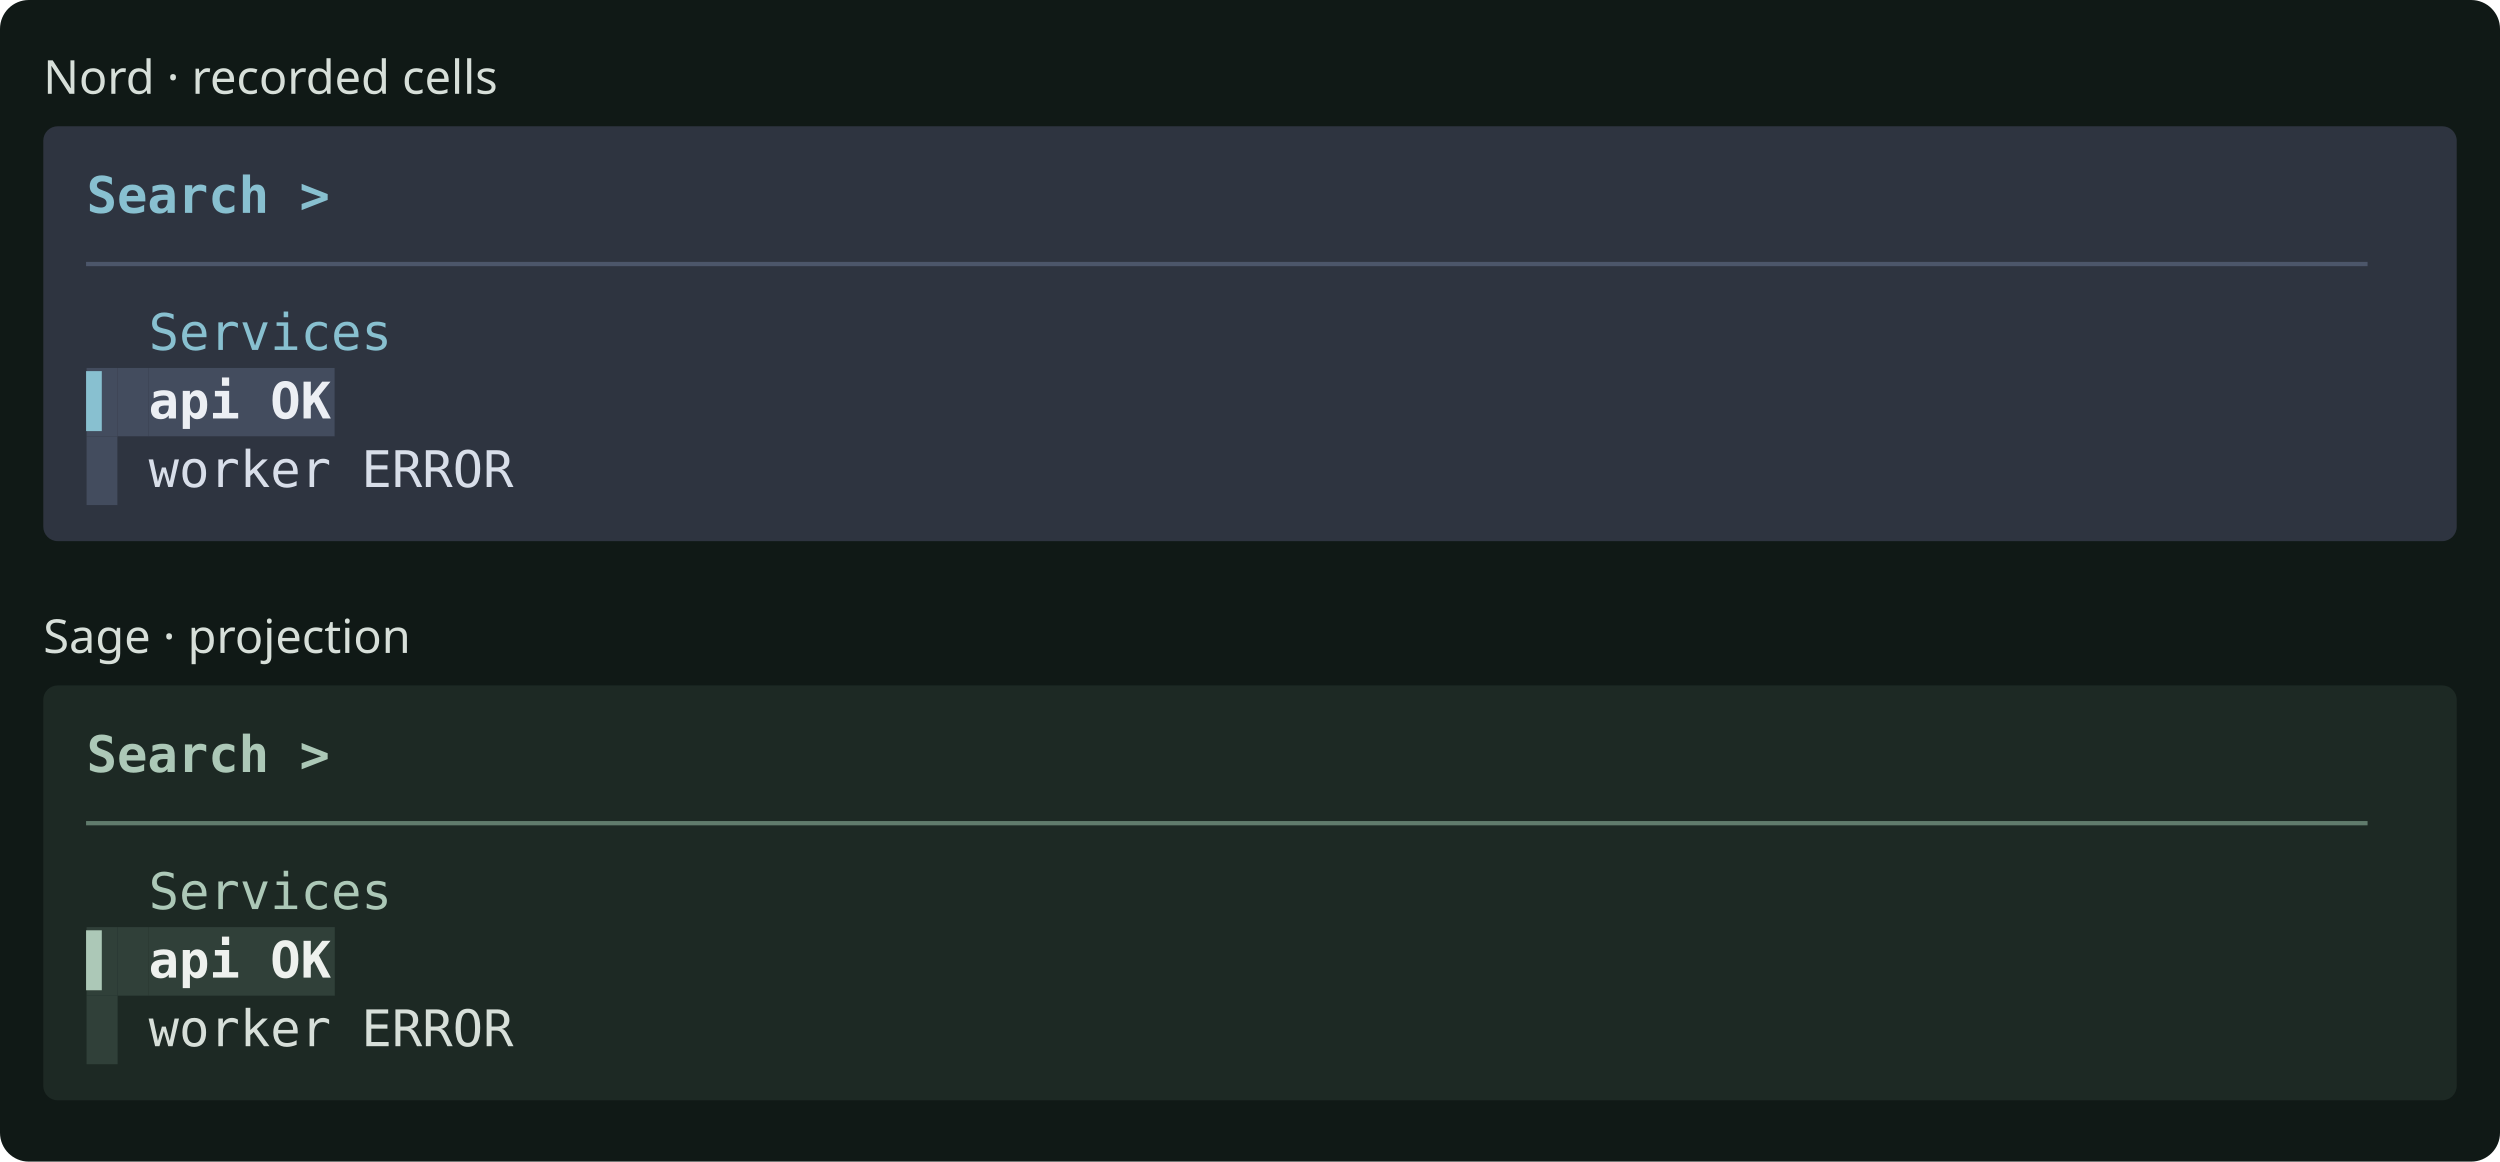
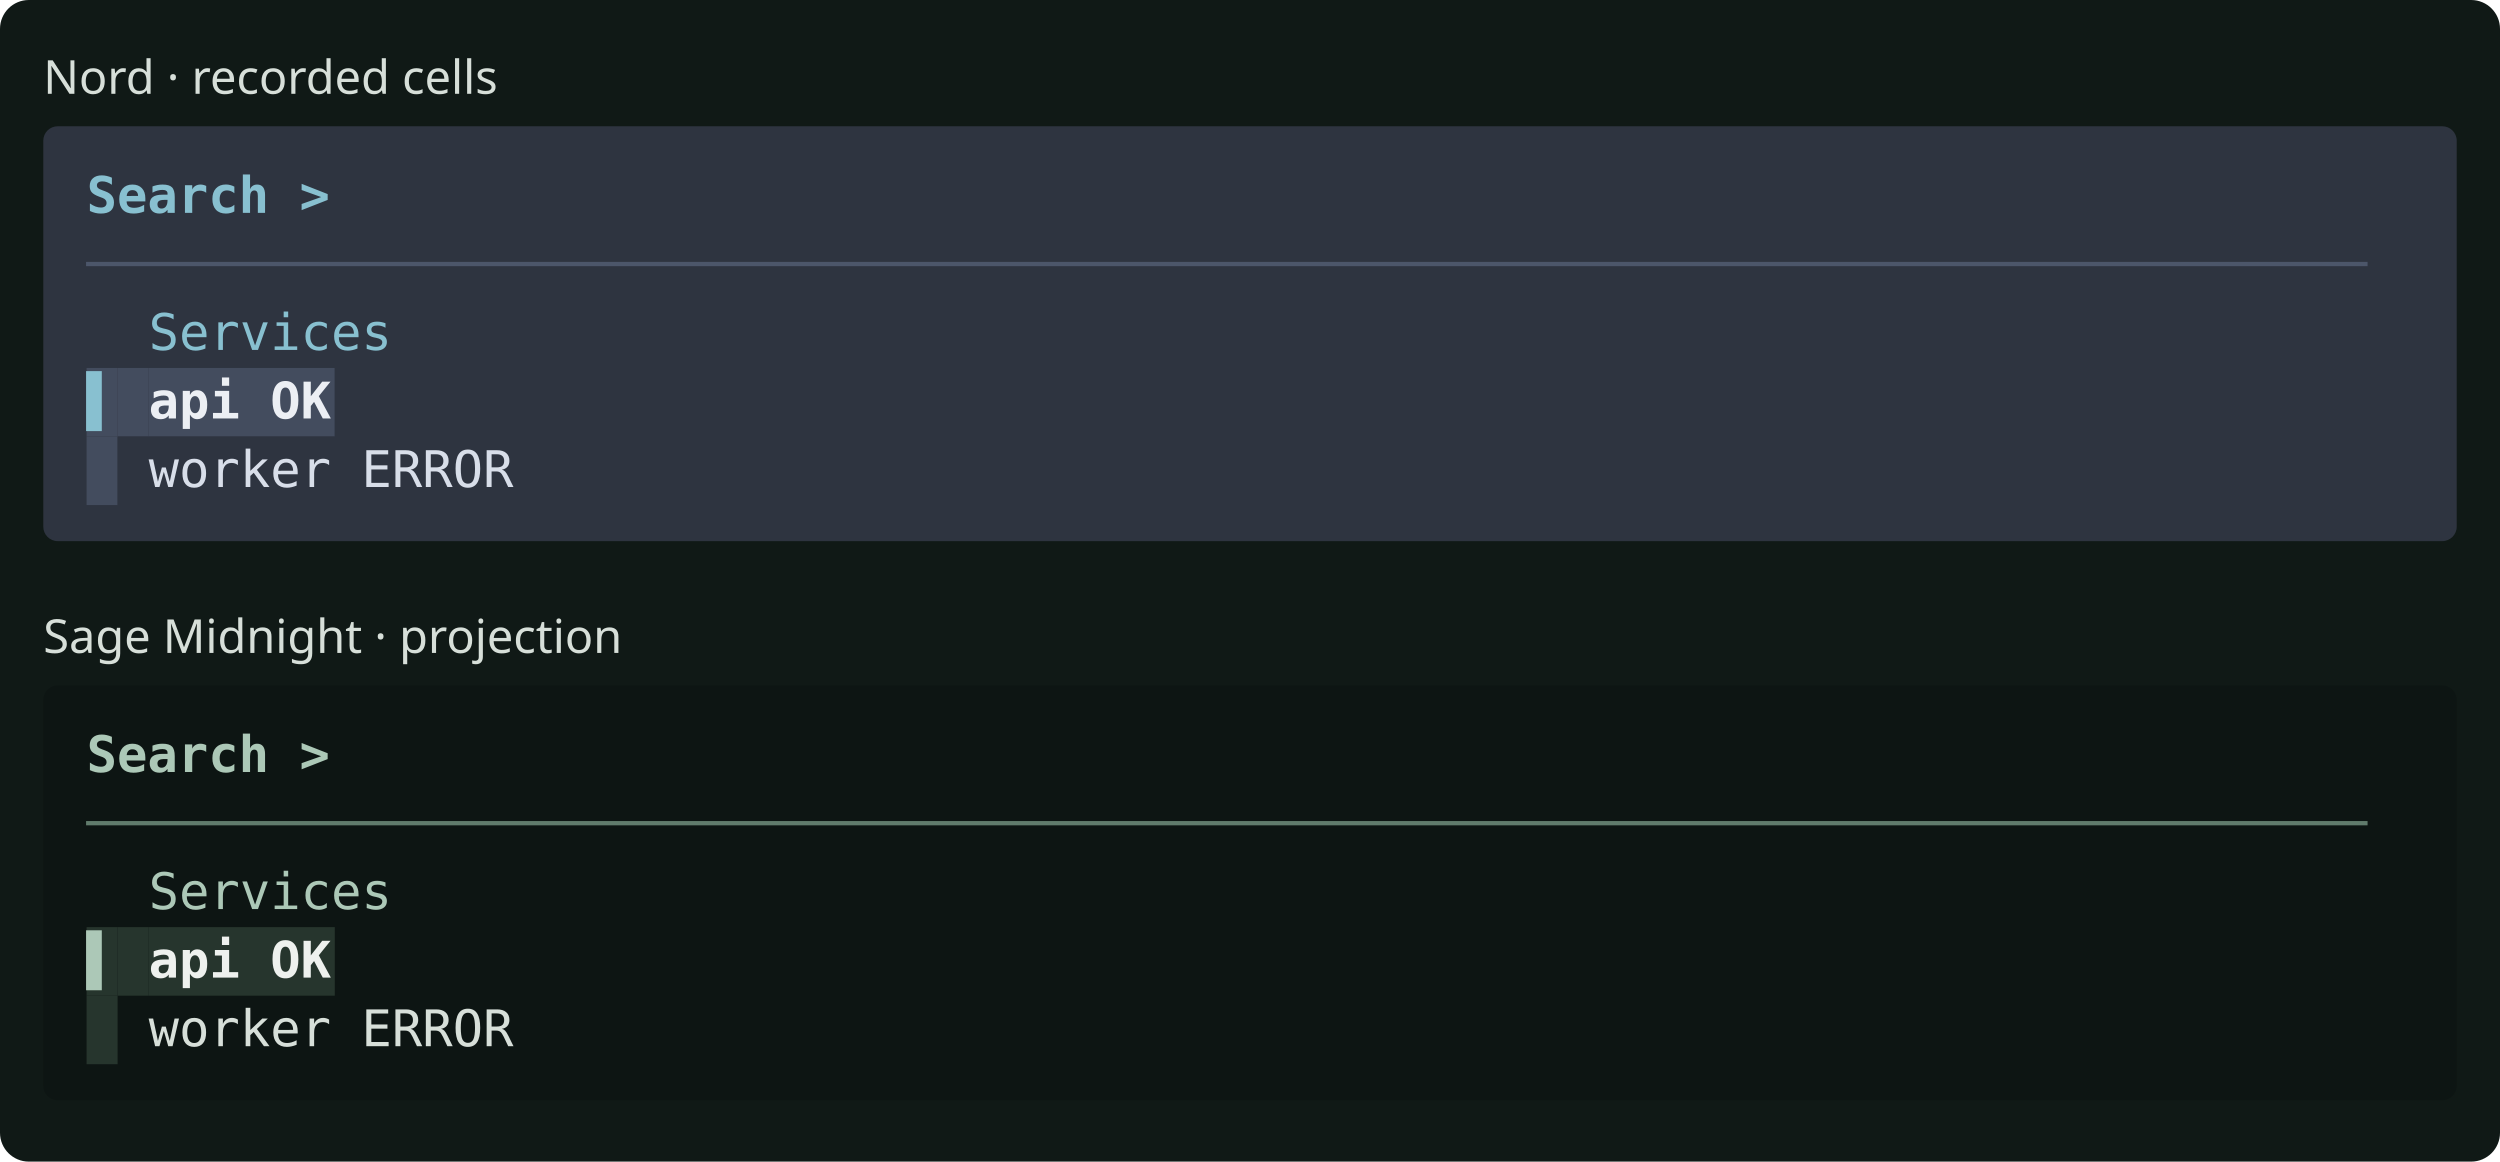
<svg xmlns="http://www.w3.org/2000/svg" width="693" height="322" viewBox="0 0 693 322" role="img" aria-label="Nord and projected Sage: fzf">
  <rect width="100%" height="100%" rx="8" fill="#101916" />
  <g font-family="monospace" font-size="14" xml:space="preserve">
    <text x="12" y="26" fill="#D7DFD9" font-family="system-ui,sans-serif" font-size="13">Nord · recorded cells</text>
    <rect x="12" y="35" width="669" height="115" rx="4" fill="#2E3440" />
    <rect x="24.0" y="45" width="68.8" height="19" fill="#2e3440" />
    <text x="24.0" y="59" fill="#88c0d0" font-weight="bold" textLength="68.8" lengthAdjust="spacingAndGlyphs">Search &gt;</text>
    <rect x="92.8" y="45" width="8.6" height="19" fill="#2e3440" />
    <rect x="101.4" y="45" width="567.6" height="19" fill="#2e3440" />
    <rect x="24.0" y="64" width="645.0" height="19" fill="#2e3440" />
    <text x="24.0" y="78" fill="#4c566a" font-weight="normal" textLength="645.0" lengthAdjust="spacingAndGlyphs">───────────────────────────────────────────────────────────────────────────</text>
    <rect x="24.0" y="83" width="17.2" height="19" fill="#2e3440" />
    <rect x="41.2" y="83" width="68.8" height="19" fill="#2e3440" />
    <text x="41.2" y="97" fill="#88c0d0" font-weight="normal" textLength="68.8" lengthAdjust="spacingAndGlyphs">Services</text>
    <rect x="110.0" y="83" width="559.0" height="19" fill="#2e3440" />
    <rect x="24.0" y="102" width="8.6" height="19" fill="#434c5e" />
    <text x="24.0" y="116" fill="#88c0d0" font-weight="bold" textLength="8.6" lengthAdjust="spacingAndGlyphs">▌</text>
    <rect x="32.6" y="102" width="8.6" height="19" fill="#434c5e" />
    <rect x="41.2" y="102" width="51.6" height="19" fill="#434c5e" />
    <text x="41.2" y="116" fill="#eceff4" font-weight="bold" textLength="51.6" lengthAdjust="spacingAndGlyphs">api OK</text>
    <rect x="92.8" y="102" width="576.2" height="19" fill="#2e3440" />
    <rect x="24.0" y="121" width="8.6" height="19" fill="#434c5e" />
    <rect x="32.6" y="121" width="8.6" height="19" fill="#2e3440" />
    <rect x="41.2" y="121" width="103.2" height="19" fill="#2e3440" />
    <text x="41.2" y="135" fill="#d8dee9" font-weight="normal" textLength="103.2" lengthAdjust="spacingAndGlyphs">worker ERROR</text>
    <rect x="144.4" y="121" width="524.6" height="19" fill="#2e3440" />
-     <text x="12" y="181" fill="#D7DFD9" font-family="system-ui,sans-serif" font-size="13">Sage · projection</text>
-     <rect x="12" y="190" width="669" height="115" rx="4" fill="#1D2924" />
+     <text x="12" y="181" fill="#D7DFD9" font-family="system-ui,sans-serif" font-size="13">Sage Midnight · projection</text>
+     <rect x="12" y="190" width="669" height="115" rx="4" fill="#0D1513" />
    <text x="24.0" y="214" fill="#ACC8B7" font-weight="bold" textLength="68.8" lengthAdjust="spacingAndGlyphs">Search &gt;</text>
    <text x="24.0" y="233" fill="#607B6C" font-weight="normal" textLength="645.0" lengthAdjust="spacingAndGlyphs">───────────────────────────────────────────────────────────────────────────</text>
    <text x="41.2" y="252" fill="#ACC8B7" font-weight="normal" textLength="68.8" lengthAdjust="spacingAndGlyphs">Services</text>
-     <rect x="24.0" y="257" width="8.6" height="19" fill="#304039" />
+     <rect x="24.0" y="257" width="8.6" height="19" fill="#26352D" />
    <text x="24.0" y="271" fill="#ACC8B7" font-weight="bold" textLength="8.6" lengthAdjust="spacingAndGlyphs">▌</text>
-     <rect x="32.6" y="257" width="8.6" height="19" fill="#304039" />
-     <rect x="41.2" y="257" width="51.6" height="19" fill="#304039" />
+     <rect x="32.6" y="257" width="8.6" height="19" fill="#26352D" />
+     <rect x="41.2" y="257" width="51.6" height="19" fill="#26352D" />
    <text x="41.2" y="271" fill="#EEF1EE" font-weight="bold" textLength="51.6" lengthAdjust="spacingAndGlyphs">api OK</text>
-     <rect x="24.0" y="276" width="8.6" height="19" fill="#304039" />
+     <rect x="24.0" y="276" width="8.6" height="19" fill="#26352D" />
    <text x="41.2" y="290" fill="#D7DFD9" font-weight="normal" textLength="103.2" lengthAdjust="spacingAndGlyphs">worker ERROR</text>
  </g>
</svg>
